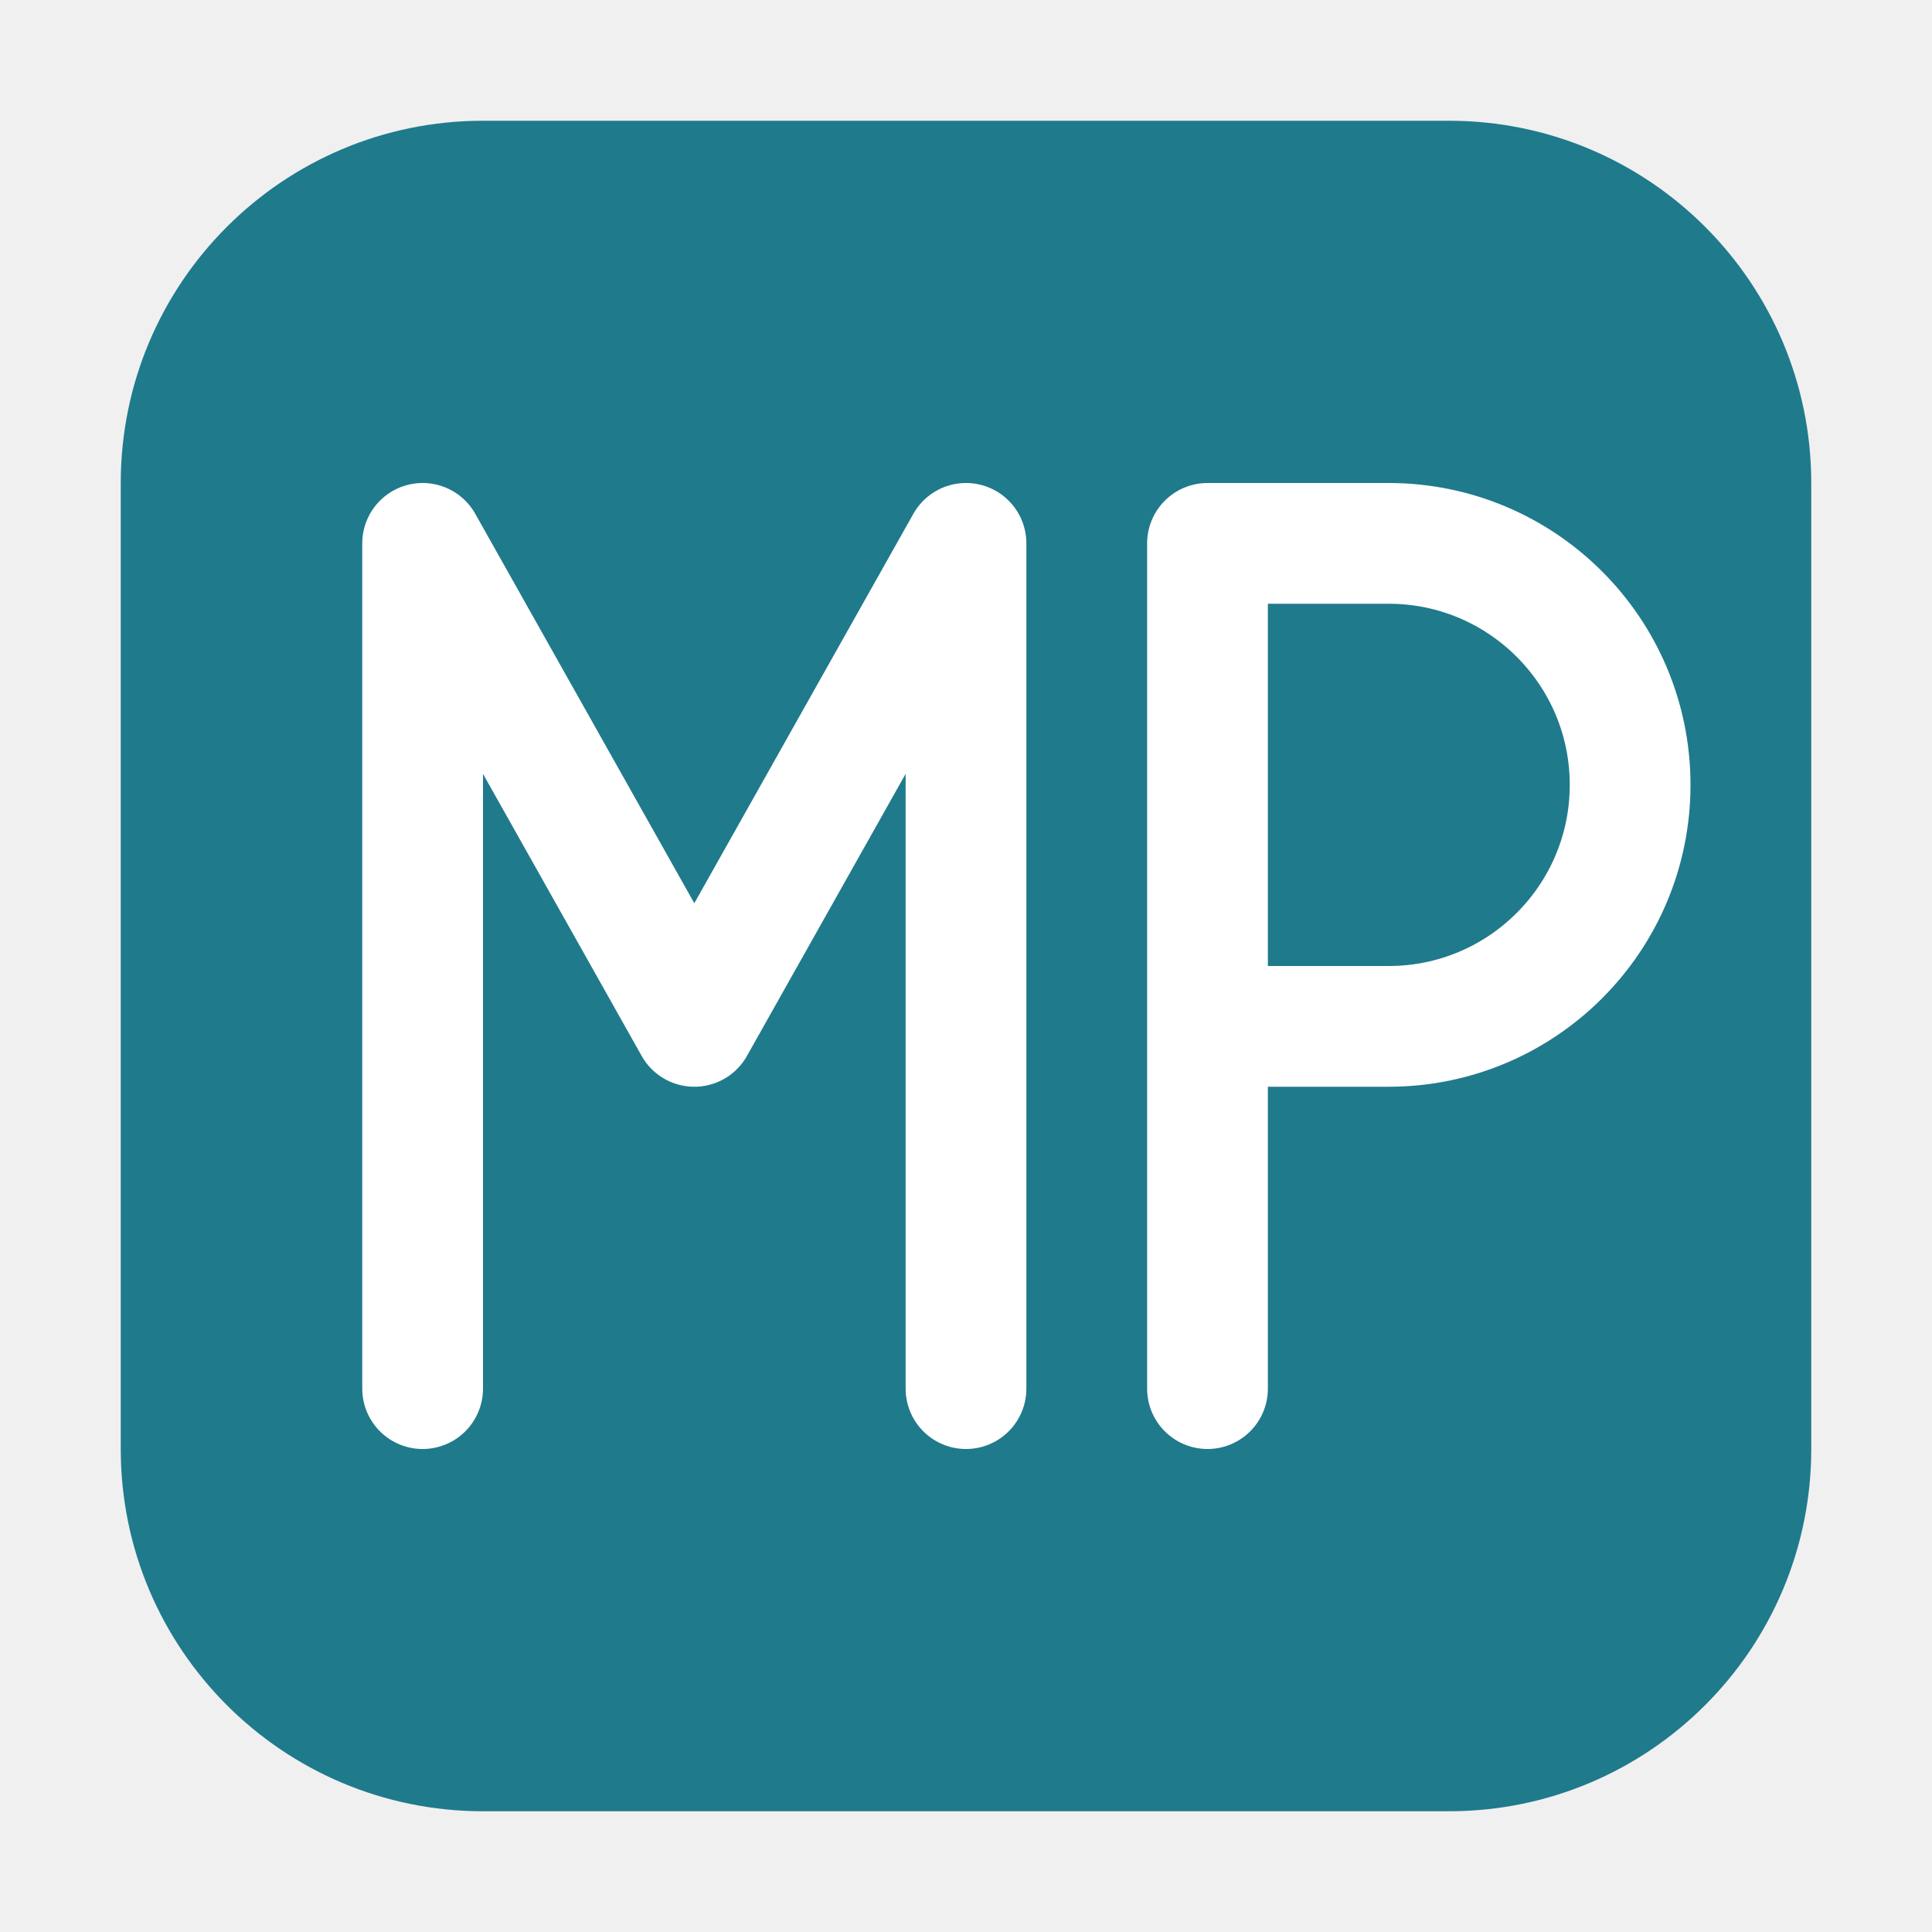
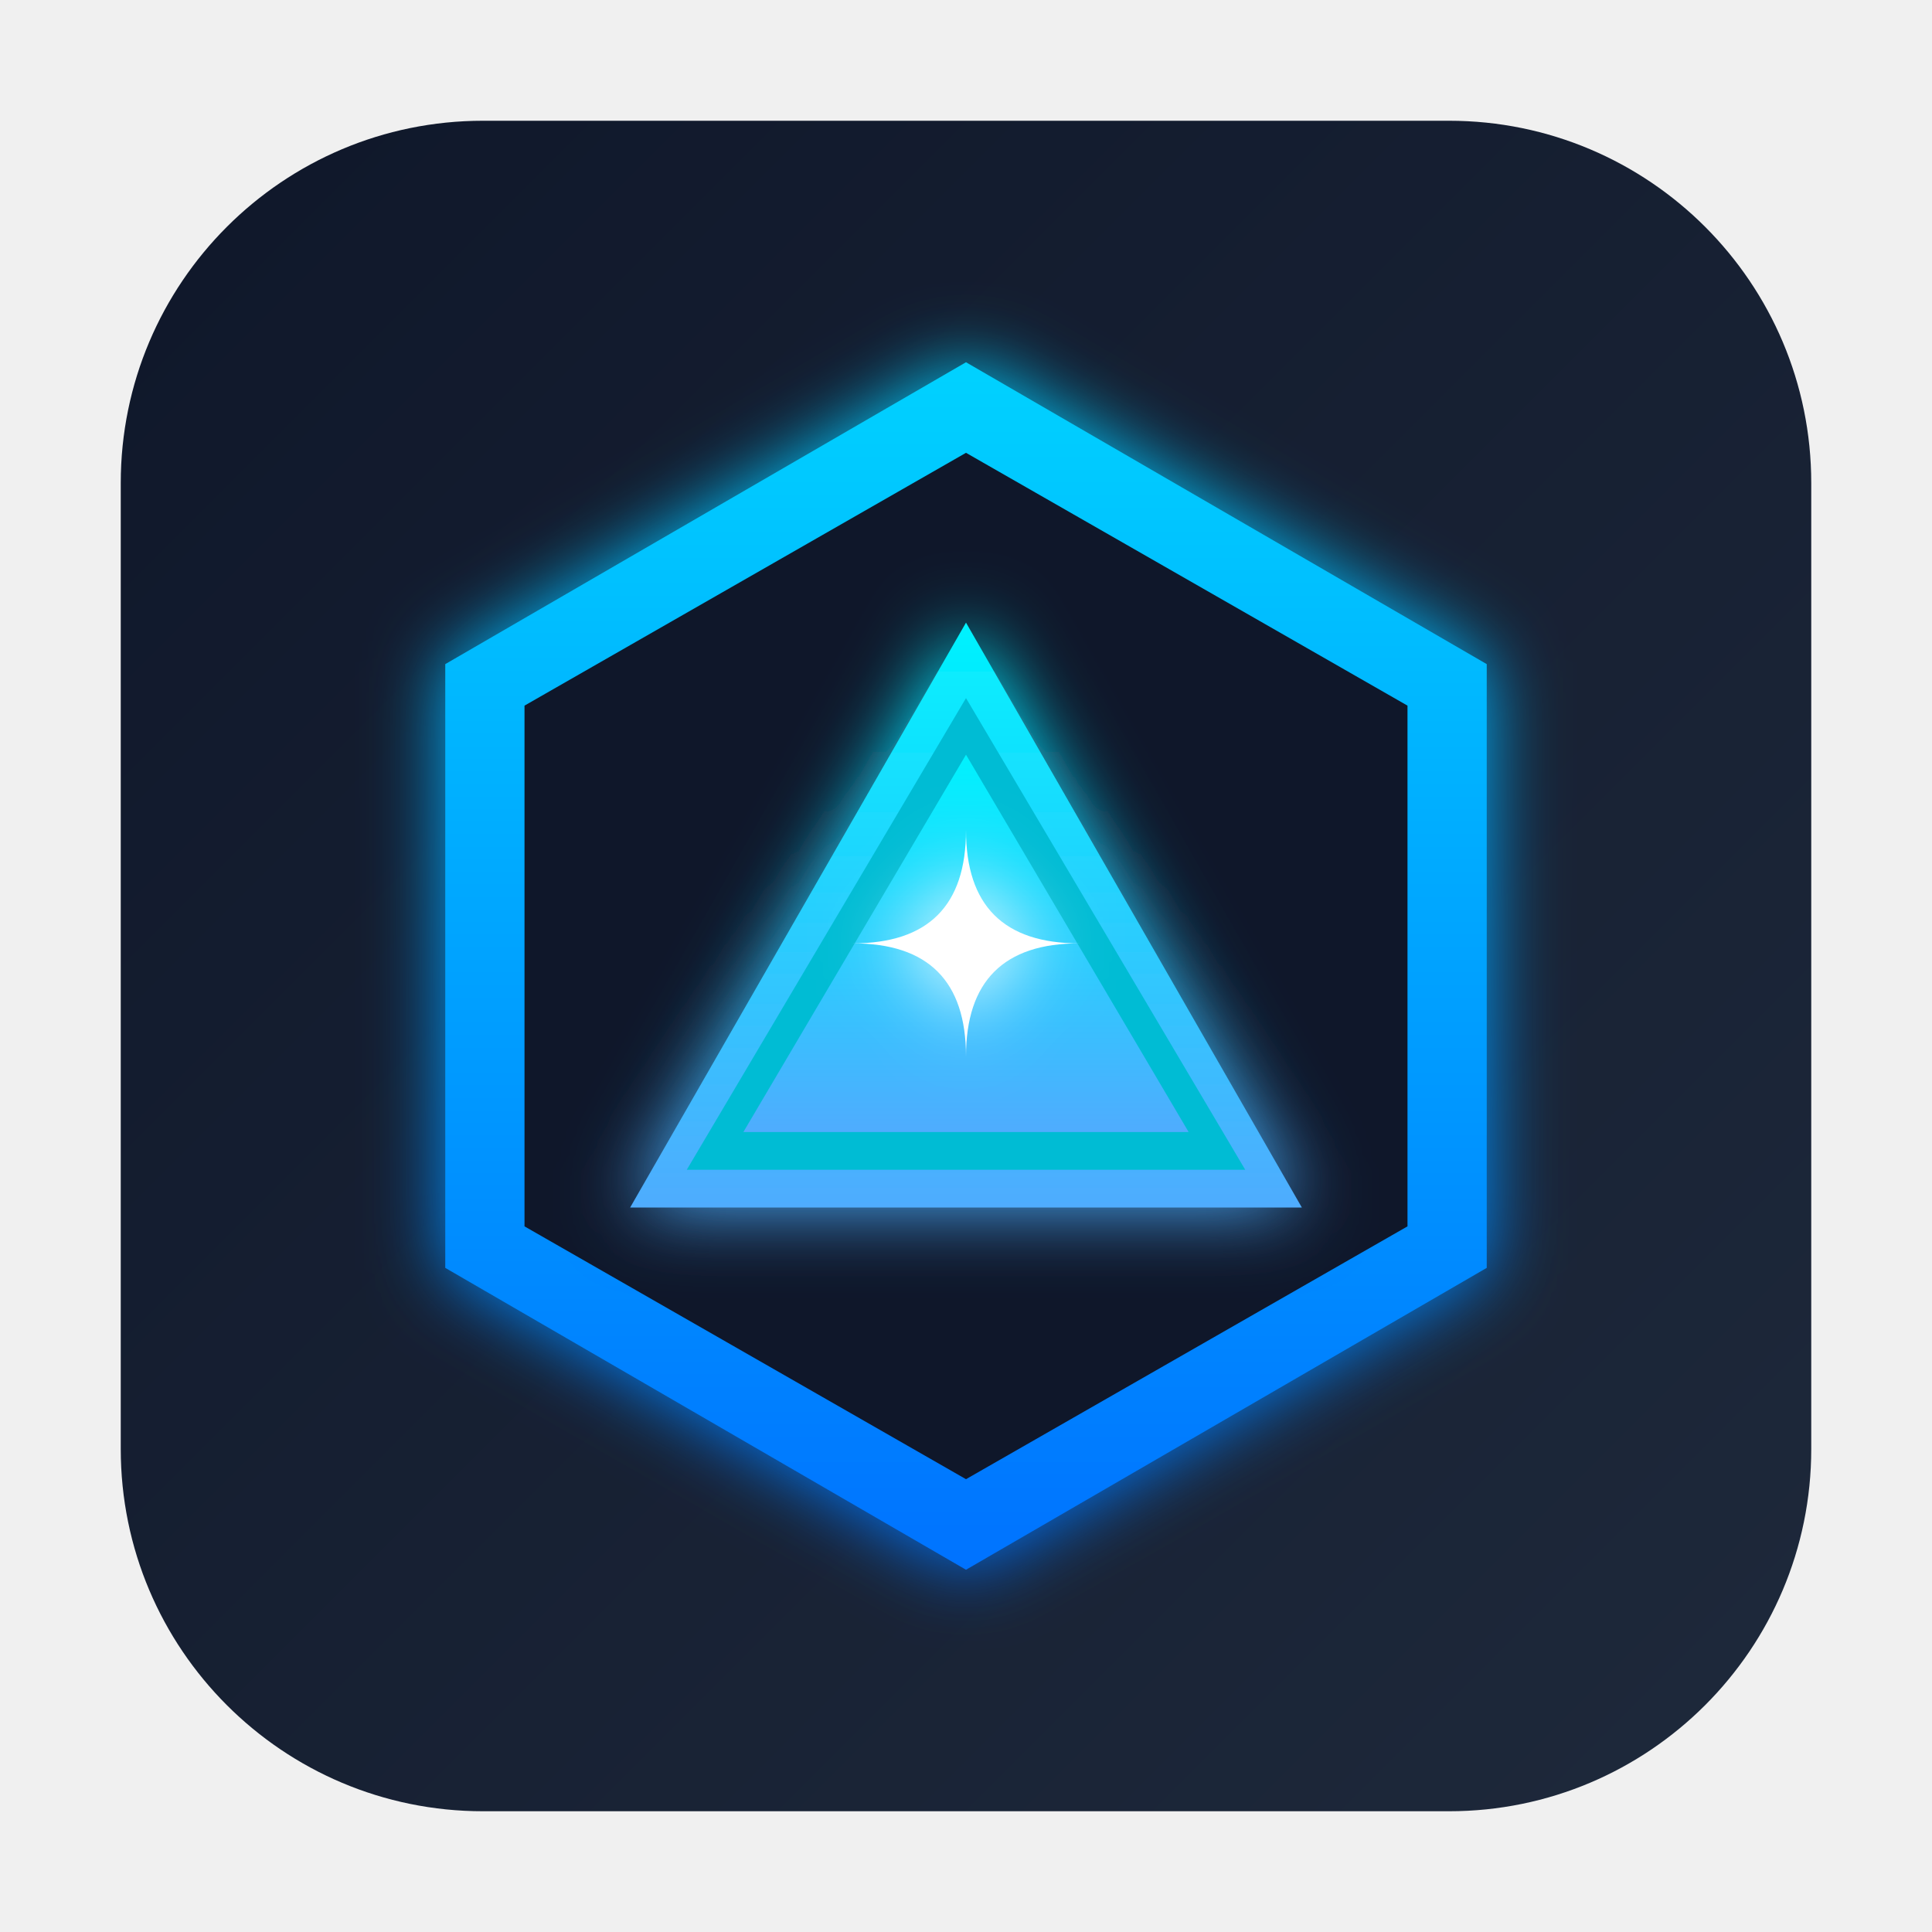
- <svg xmlns="http://www.w3.org/2000/svg" viewBox="0 0 64 64" fill="none">
-   <rect x="4" y="4" width="56" height="56" rx="12" fill="#1f7a8c" />
-   <path d="M14 46V18l9 16 9-16v28" stroke="#fff" stroke-width="4" stroke-linecap="round" stroke-linejoin="round" fill="none" />
-   <path d="M40 18h6a8 8 0 0 1 0 16h-6V18Zm0 16v12" stroke="#fff" stroke-width="4" stroke-linecap="round" stroke-linejoin="round" fill="none" />
+ <svg xmlns="http://www.w3.org/2000/svg" viewBox="0 0 512 512" width="100%" height="100%">
+   <defs>
+     <linearGradient id="bgGrad" x1="0%" y1="0%" x2="100%" y2="100%">
+       <stop offset="0%" stop-color="#0f172a" />
+       <stop offset="100%" stop-color="#1e293b" />
+     </linearGradient>
+     <linearGradient id="hexGrad" x1="0%" y1="0%" x2="0%" y2="100%">
+       <stop offset="0%" stop-color="#00d2ff" />
+       <stop offset="100%" stop-color="#0072ff" />
+     </linearGradient>
+     <linearGradient id="triGrad" x1="0%" y1="0%" x2="0%" y2="100%">
+       <stop offset="0%" stop-color="#00f2fe" />
+       <stop offset="100%" stop-color="#4facfe" />
+     </linearGradient>
+     <filter id="glow" x="-20%" y="-20%" width="140%" height="140%">
+       <feGaussianBlur stdDeviation="10" result="blur" />
+       <feComposite in="SourceGraphic" in2="blur" operator="over" />
+     </filter>
+   </defs>
+   <rect x="32" y="32" width="448" height="448" rx="96" fill="url(#bgGrad)" />
+   <polygon points="256,96 394,176 394,336 256,416 118,336 118,176" fill="url(#hexGrad)" filter="url(#glow)" />
+   <polygon points="256,120 373,187 373,325 256,392 139,325 139,187" fill="#0f172a" />
+   <polygon points="256,165 345,320 167,320" fill="url(#triGrad)" filter="url(#glow)" />
+   <polygon points="256,185 330,310 182,310" fill="#00bcd4" />
+   <polygon points="256,200 315,300 197,300" fill="url(#triGrad)" />
+   <path d="M 256 220 Q 256 250 226 250 Q 256 250 256 280 Q 256 250 286 250 Q 256 250 256 220 Z" fill="#ffffff" filter="url(#glow)" />
</svg>
